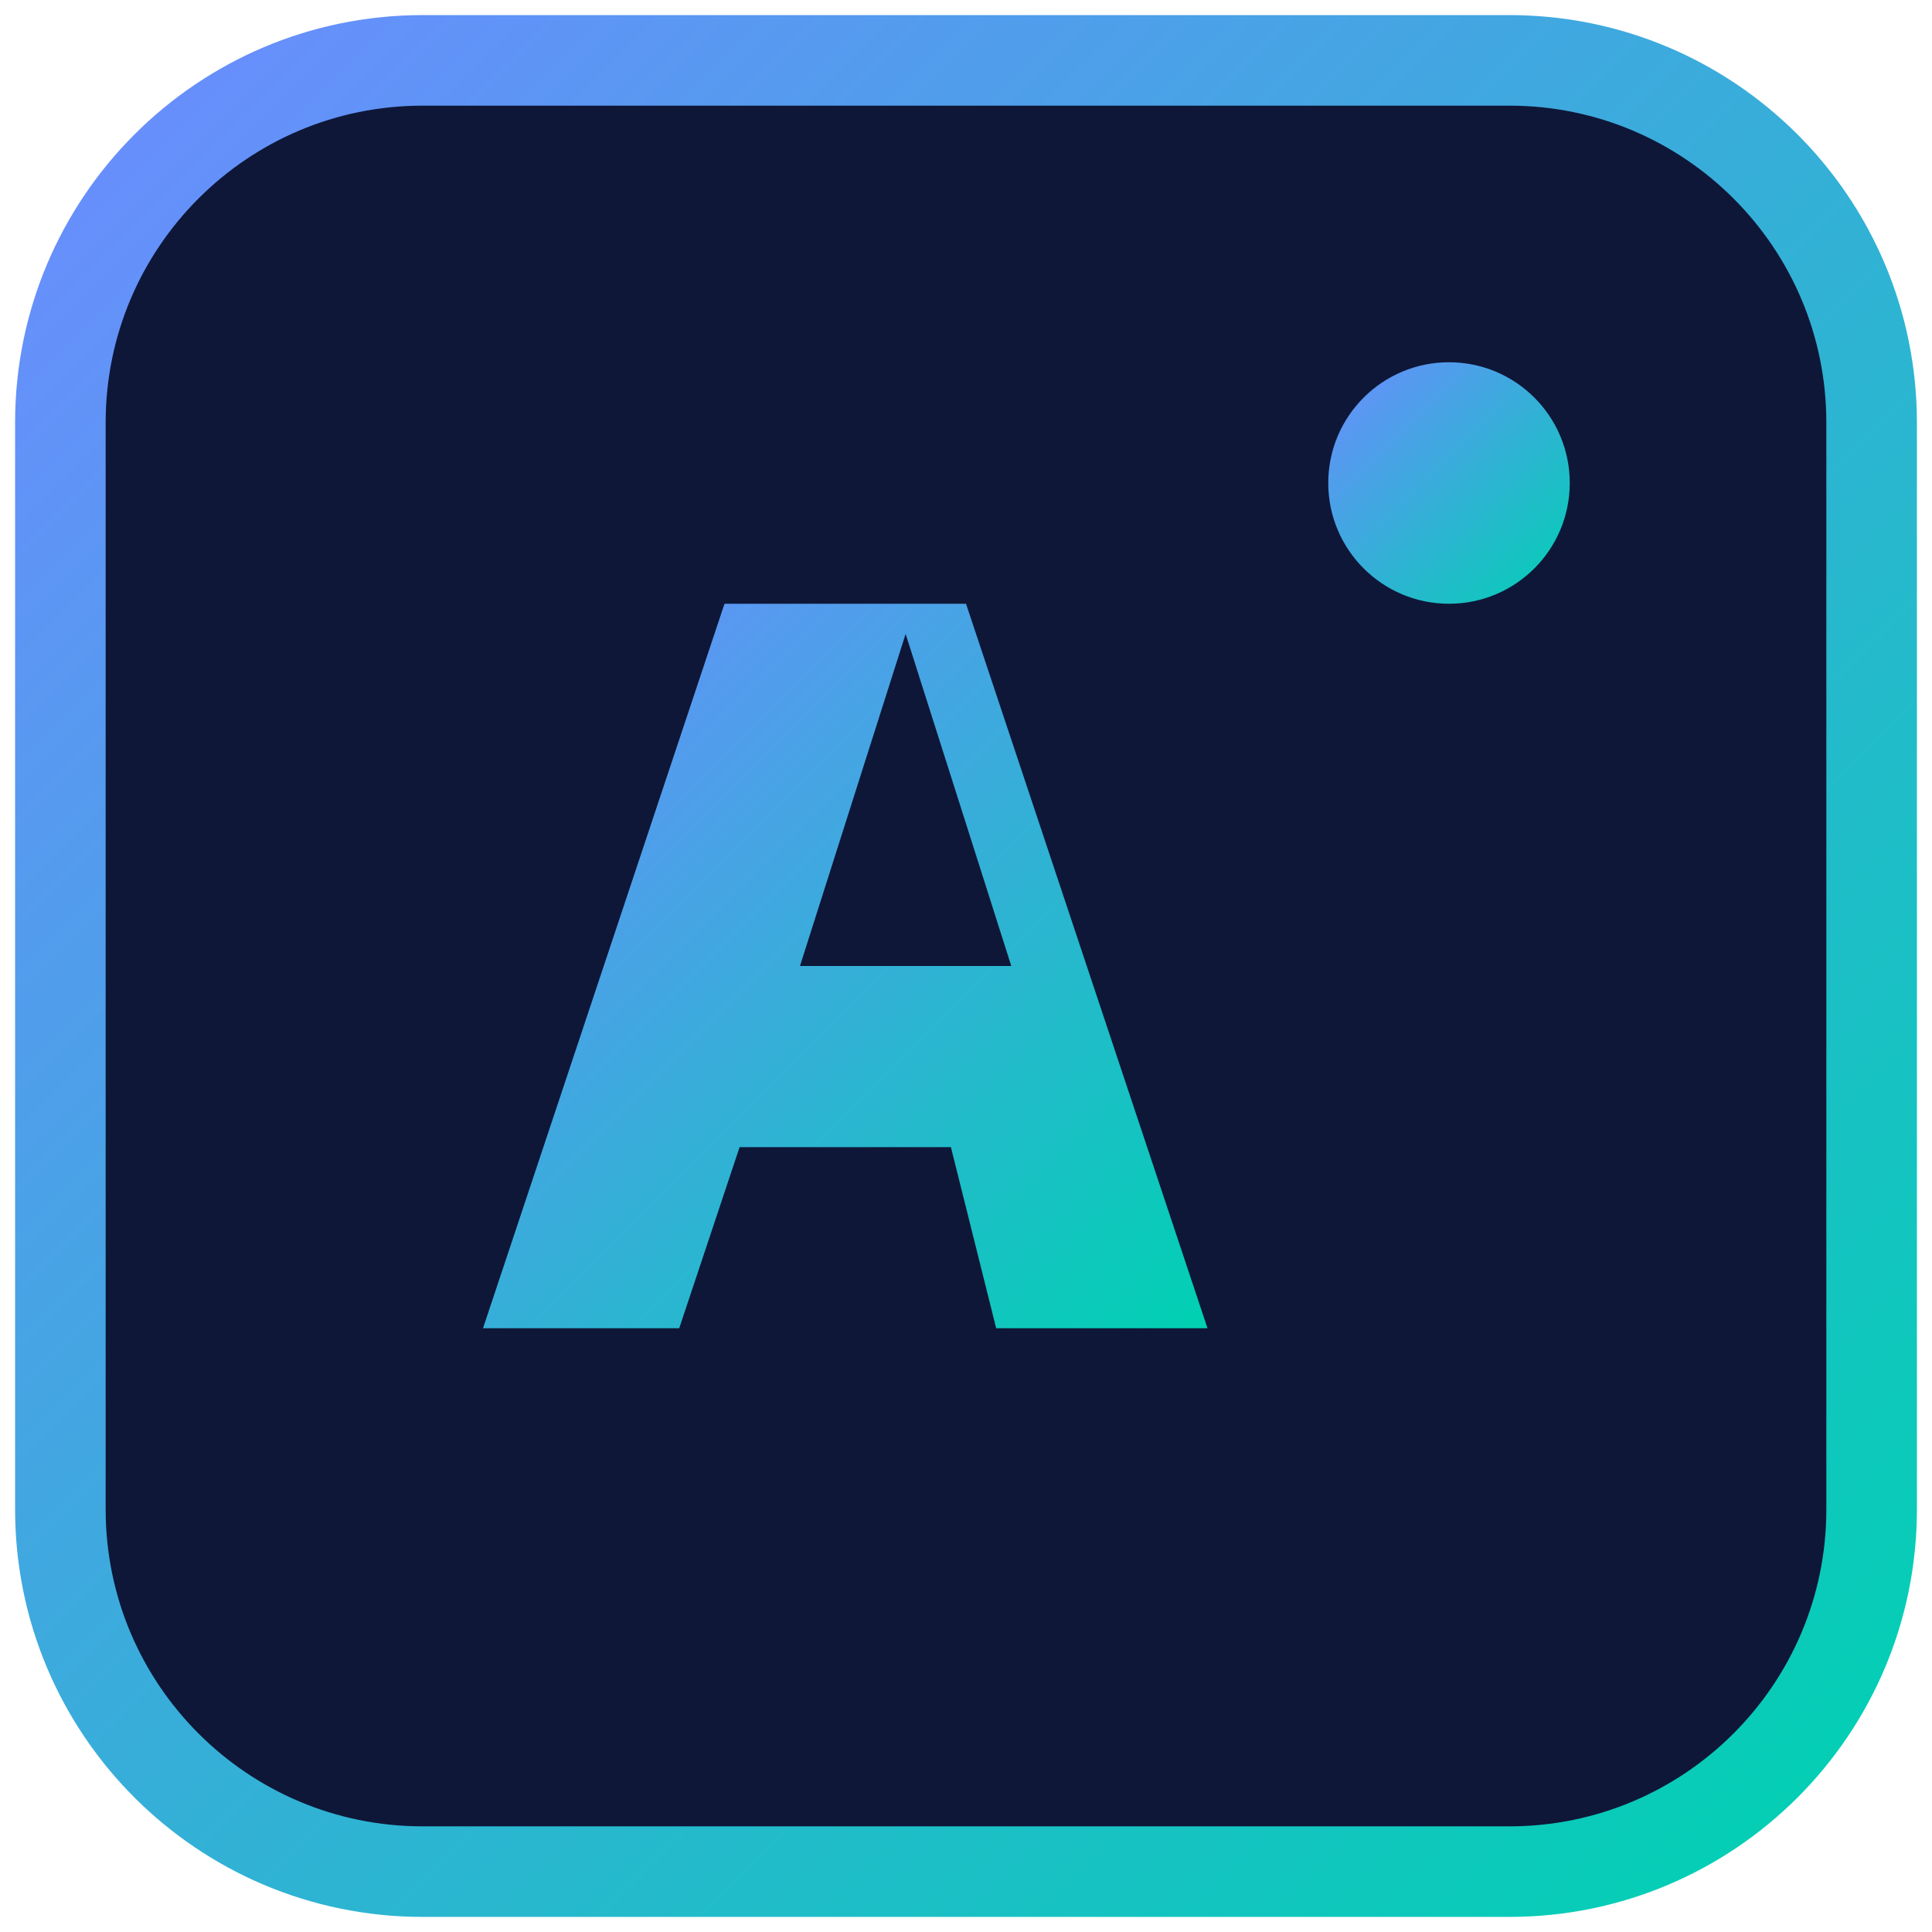
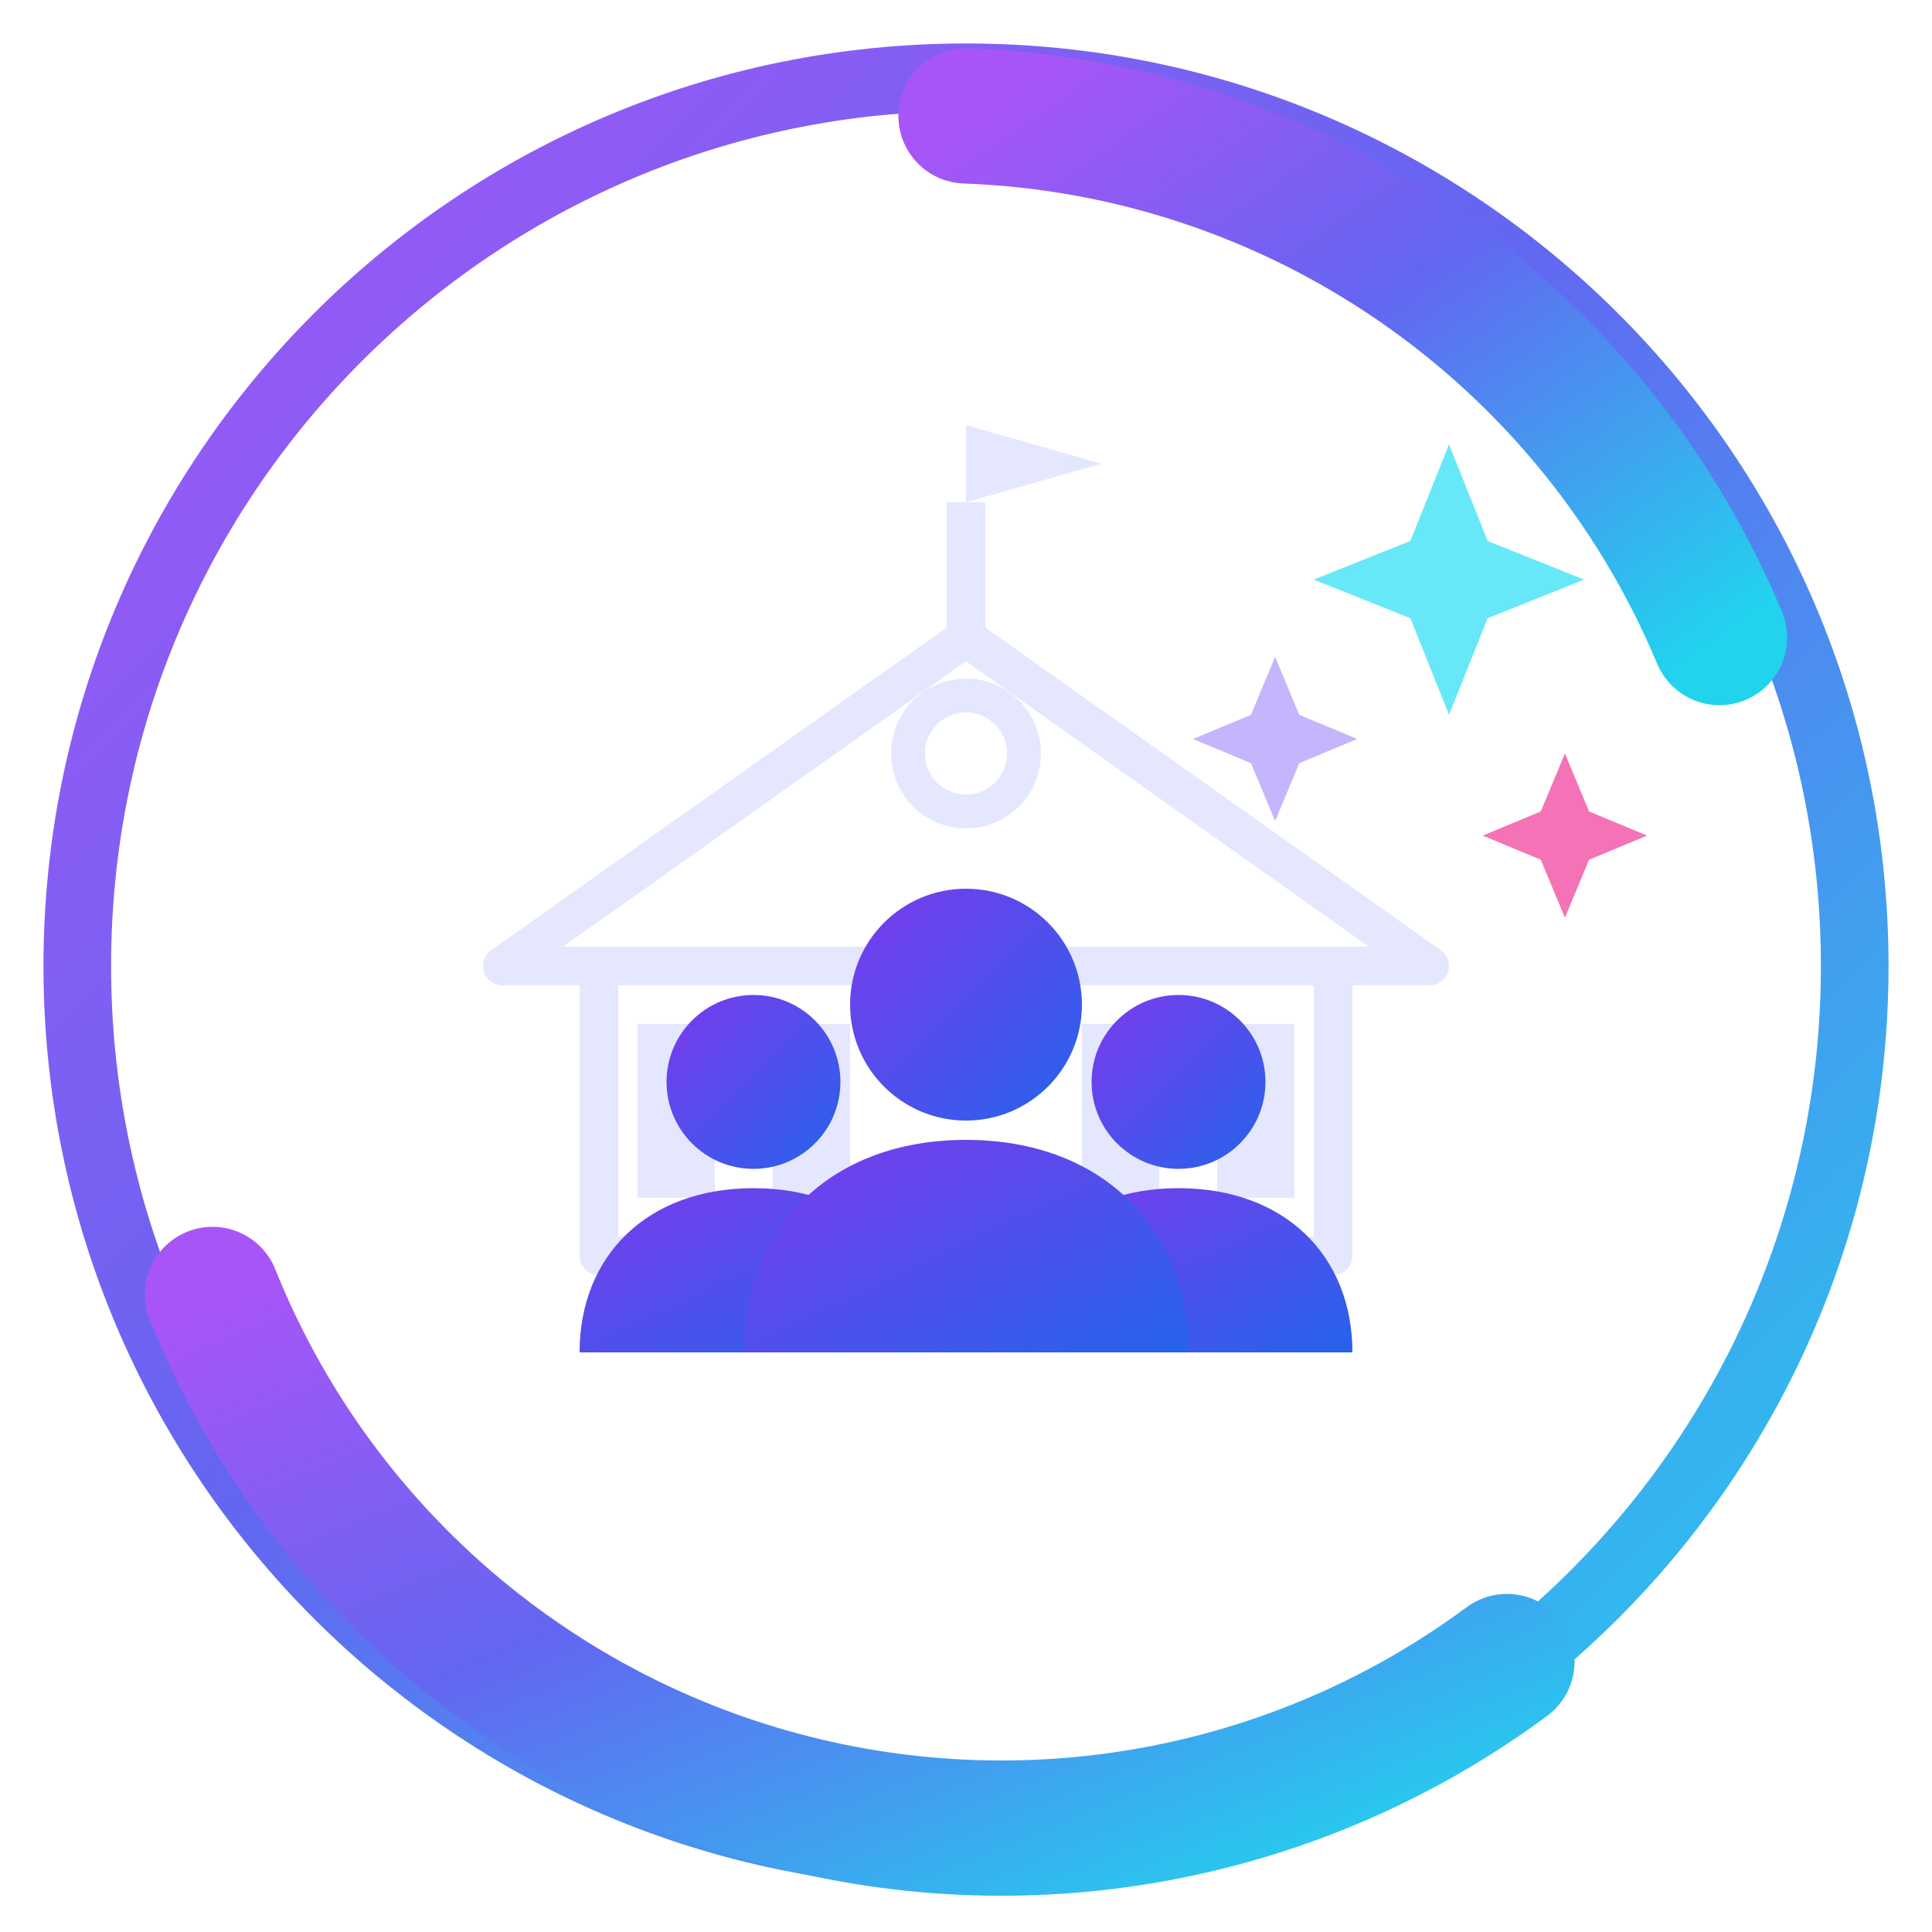
- <svg xmlns="http://www.w3.org/2000/svg" viewBox="0 0 128 128">
+ <svg xmlns="http://www.w3.org/2000/svg" viewBox="0 0 200 200" role="img" aria-label="CampusVibe logo">
  <defs>
-     <linearGradient id="g" x1="0" y1="0" x2="1" y2="1">
-       <stop offset="0" stop-color="#6c8cff" />
-       <stop offset="1" stop-color="#00d1b2" />
+     <linearGradient id="cvRing" x1="0%" y1="0%" x2="100%" y2="100%">
+       <stop offset="0%" stop-color="#a855f7" />
+       <stop offset="45%" stop-color="#6366f1" />
+       <stop offset="100%" stop-color="#22d3ee" />
+     </linearGradient>
+     <linearGradient id="cvFig" x1="0%" y1="0%" x2="100%" y2="100%">
+       <stop offset="0%" stop-color="#7c3aed" />
+       <stop offset="100%" stop-color="#2563eb" />
    </linearGradient>
  </defs>
-   <rect rx="24" ry="24" x="4" y="4" width="120" height="120" fill="#0e1738" stroke="url(#g)" stroke-width="6" />
-   <g fill="url(#g)">
-     <path d="M32 88l16-48h16l16 48h-14l-3-12H49l-4 12H32zm21-24h14l-7-22-7 22z" />
-     <circle cx="96" cy="32" r="8" />
+   <circle cx="100" cy="100" r="92" fill="none" stroke="url(#cvRing)" stroke-width="7" />
+   <path d="M100 12 A88 88 0 0 1 178 66" fill="none" stroke="url(#cvRing)" stroke-width="14" stroke-linecap="round" />
+   <path d="M22 134 A88 88 0 0 0 156 172" fill="none" stroke="url(#cvRing)" stroke-width="14" stroke-linecap="round" />
+   <g fill="#67e8f9">
+     <path d="M150 46 l4 10 10 4 -10 4 -4 10 -4 -10 -10 -4 10 -4z" />
+   </g>
+   <g fill="#c4b5fd">
+     <path d="M132 68 l2.5 6 6 2.5 -6 2.5 -2.5 6 -2.5 -6 -6 -2.5 6 -2.5z" />
+   </g>
+   <g fill="#f472b6">
+     <path d="M162 78 l2.5 6 6 2.5 -6 2.5 -2.5 6 -2.5 -6 -6 -2.5 6 -2.5z" />
+   </g>
+   <g fill="none" stroke="#e5e7ff" stroke-width="4" stroke-linejoin="round">
+     <path d="M62 100 L62 130 L138 130 L138 100" />
+     <path d="M52 100 L100 66 L148 100 Z" />
+     <path d="M100 66 L100 52" />
+     <path d="M100 52 L114 48 L100 44 Z" fill="#e5e7ff" stroke="none" />
+   </g>
+   <circle cx="100" cy="78" r="6" fill="none" stroke="#e5e7ff" stroke-width="3.5" />
+   <g fill="#e5e7ff">
+     <rect x="66" y="106" width="8" height="18" />
+     <rect x="80" y="106" width="8" height="18" />
+     <rect x="112" y="106" width="8" height="18" />
+     <rect x="126" y="106" width="8" height="18" />
+   </g>
+   <g fill="url(#cvFig)">
+     <circle cx="78" cy="112" r="9" />
+     <path d="M78 123c-11 0-18 7-18 17h36c0-10-7-17-18-17z" />
+     <circle cx="122" cy="112" r="9" />
+     <path d="M122 123c-11 0-18 7-18 17h36c0-10-7-17-18-17z" />
+     <circle cx="100" cy="104" r="12" />
+     <path d="M100 118c-14 0-23 9-23 22h46c0-13-9-22-23-22z" />
  </g>
</svg>
